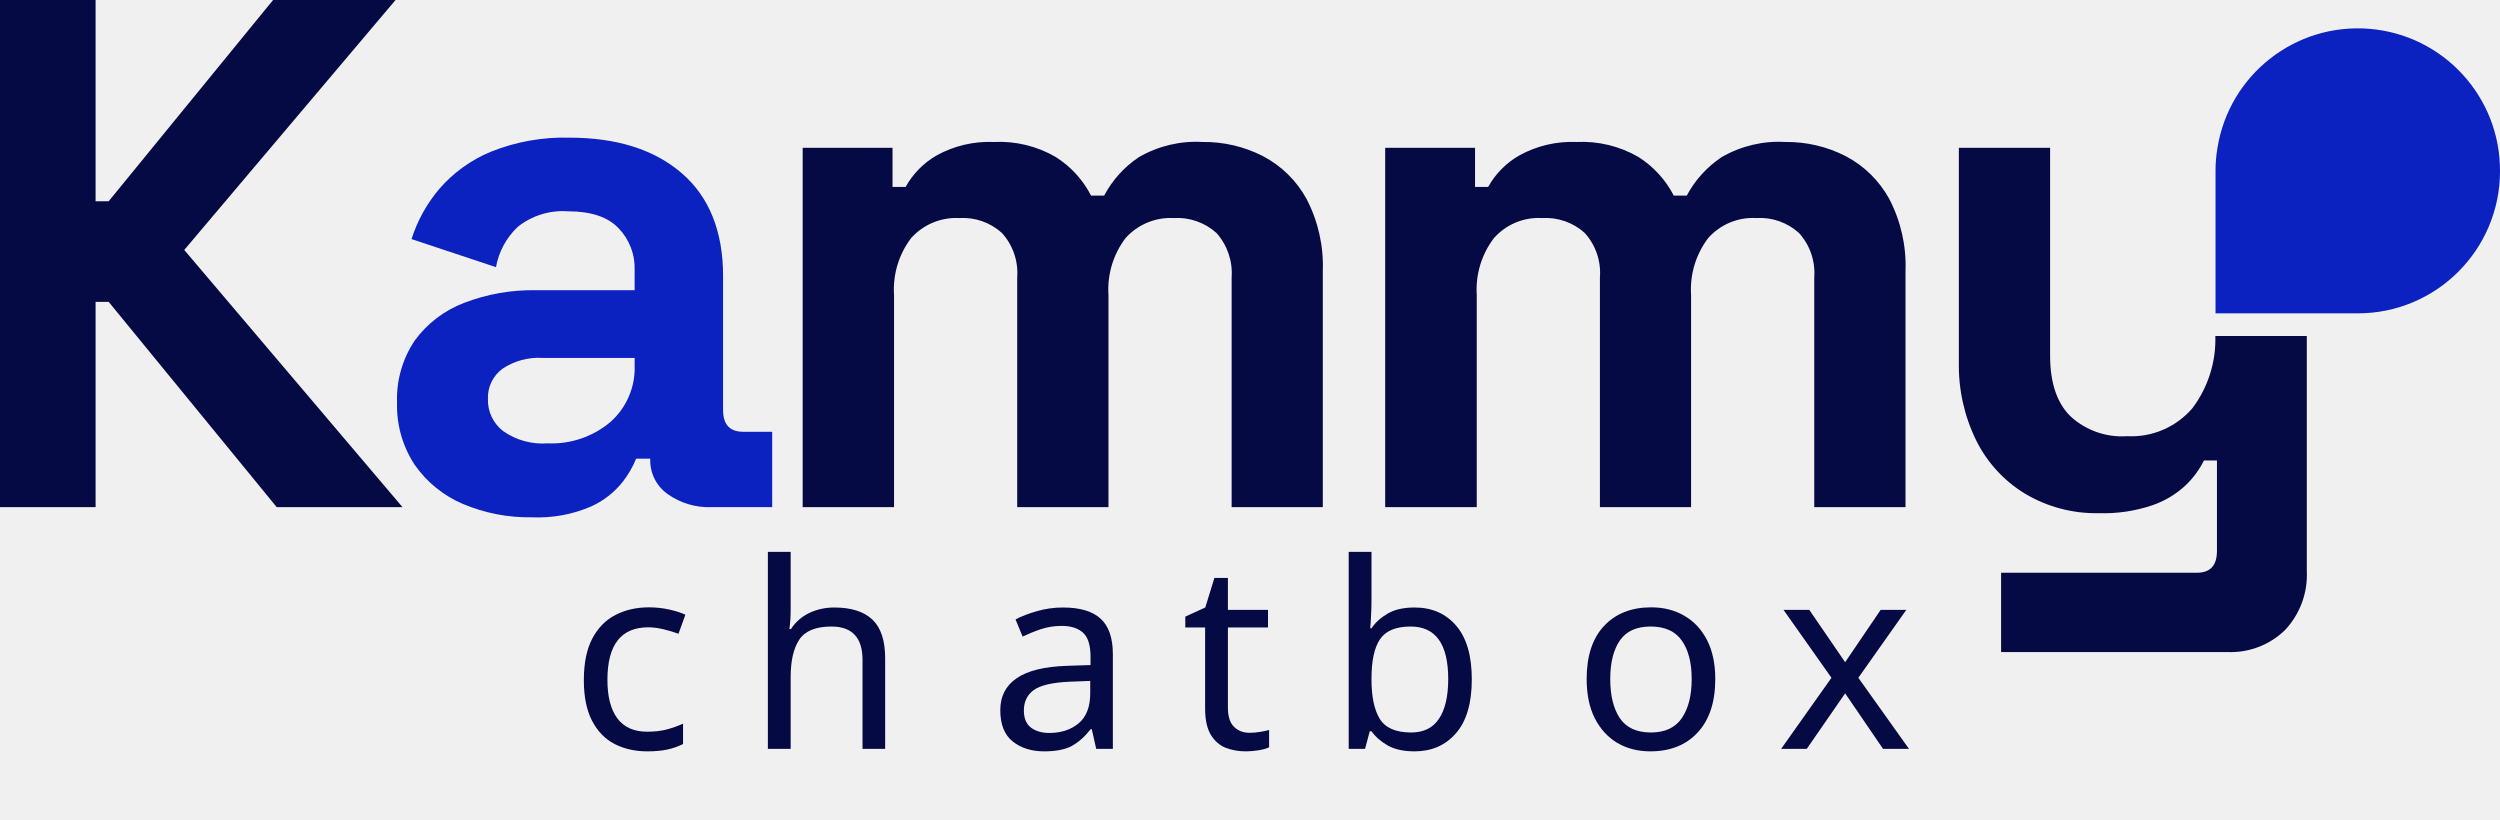
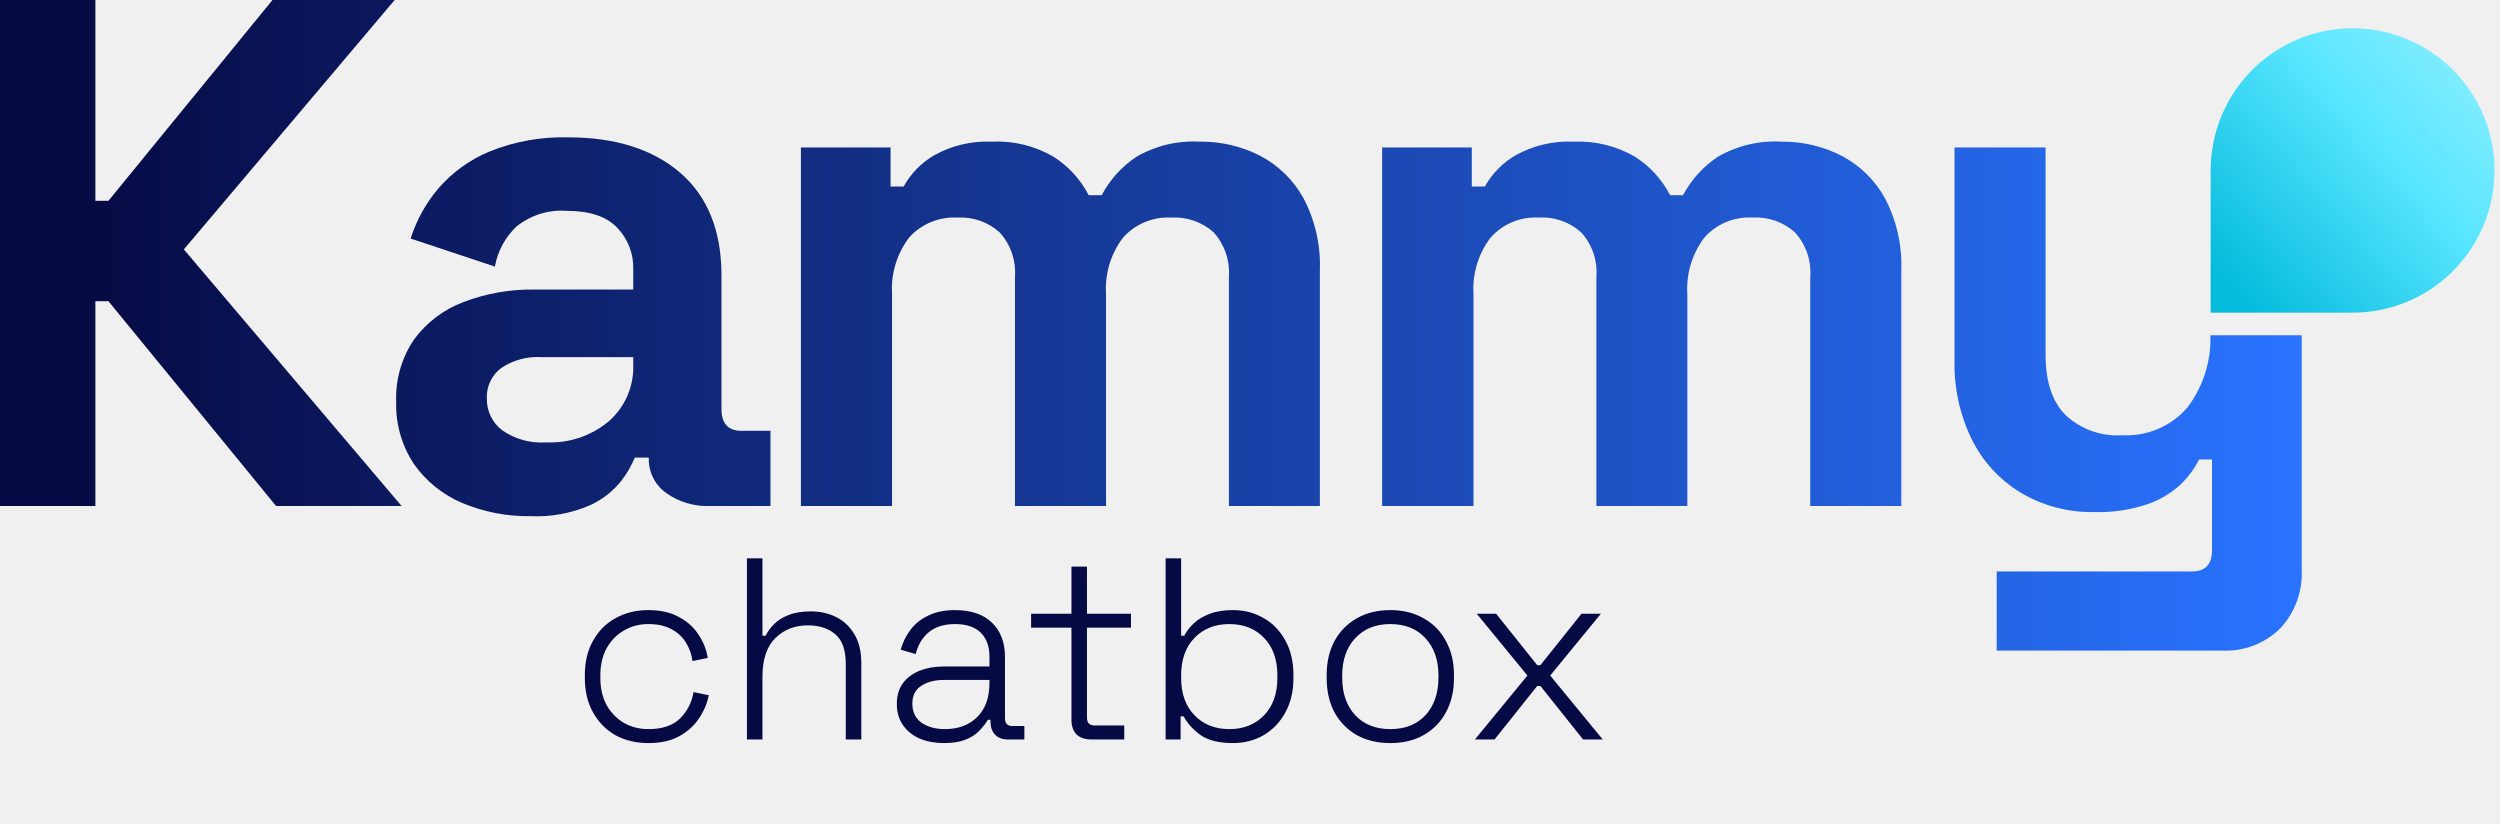
- <svg xmlns="http://www.w3.org/2000/svg" viewBox="0 0 248.45 81.48">
+ <svg xmlns="http://www.w3.org/2000/svg" width="249" height="82" viewBox="0 0 249 82" fill="none">
+   <g clip-path="url(#clip0_85_3)">
+     <path d="M52.85 51.41C50.499 51.448 48.166 50.995 46 50.08C44.07 49.259 42.41 47.911 41.21 46.19C40.004 44.355 39.393 42.194 39.46 40C39.38 37.812 39.997 35.656 41.22 33.84C42.456 32.144 44.158 30.845 46.12 30.1C48.403 29.223 50.834 28.795 53.28 28.84H63.07V26.84C63.096 26.079 62.97 25.321 62.699 24.61C62.427 23.899 62.016 23.25 61.49 22.7C60.43 21.567 58.75 21 56.45 21C54.647 20.867 52.861 21.421 51.45 22.55C50.321 23.618 49.564 25.02 49.29 26.55L40.9 23.76C41.48 21.925 42.422 20.225 43.67 18.76C45.063 17.152 46.813 15.892 48.78 15.08C51.26 14.083 53.918 13.607 56.59 13.68C61.29 13.68 65.02 14.86 67.75 17.21C70.48 19.56 71.86 23 71.86 27.43V40.75C71.86 42.19 72.527 42.91 73.86 42.91H76.74V50.4H70.74C69.173 50.465 67.629 50.008 66.35 49.1C65.801 48.711 65.355 48.193 65.054 47.591C64.752 46.99 64.603 46.323 64.62 45.65V45.58H63.22C62.89 46.388 62.453 47.148 61.92 47.84C61.081 48.915 59.993 49.769 58.75 50.33C56.891 51.132 54.873 51.502 52.85 51.41ZM54.43 44.06C56.699 44.16 58.923 43.403 60.66 41.94C61.456 41.236 62.085 40.364 62.502 39.387C62.919 38.409 63.113 37.352 63.07 36.29V35.57H53.93C52.514 35.482 51.109 35.861 49.93 36.65C49.464 36.995 49.089 37.449 48.838 37.971C48.587 38.494 48.468 39.071 48.49 39.65C48.472 40.263 48.599 40.872 48.861 41.427C49.124 41.981 49.514 42.465 50 42.84C51.291 43.748 52.857 44.179 54.43 44.06Z" fill="url(#paint0_linear_85_3)" />
+     <path d="M0 50.4V0H9.5V20H10.8L27.14 0H39.31L18.31 24.84L40 50.4H27.5L10.8 30H9.5V50.4H0Z" fill="url(#paint1_linear_85_3)" />
+     <path d="M79.77 50.4V14.69H88.7V18.58H90C90.724 17.271 91.793 16.185 93.09 15.44C94.829 14.483 96.797 14.023 98.78 14.11C100.92 14.004 103.045 14.518 104.9 15.59C106.4 16.534 107.62 17.863 108.43 19.44H109.73C110.543 17.898 111.729 16.585 113.18 15.62C115.099 14.505 117.304 13.98 119.52 14.11C121.605 14.083 123.665 14.567 125.52 15.52C127.345 16.478 128.848 17.953 129.84 19.76C130.993 21.969 131.552 24.44 131.46 26.93V50.4H122.4V27.58C122.458 26.778 122.354 25.973 122.095 25.212C121.835 24.451 121.426 23.75 120.89 23.15C120.315 22.634 119.644 22.237 118.914 21.983C118.184 21.729 117.411 21.622 116.64 21.67C115.743 21.623 114.847 21.779 114.018 22.125C113.188 22.471 112.448 22.999 111.85 23.67C110.626 25.289 110.027 27.295 110.16 29.32V50.4H101.09V27.58C101.151 26.777 101.048 25.97 100.787 25.208C100.525 24.447 100.111 23.746 99.57 23.15C98.998 22.633 98.328 22.235 97.6 21.981C96.871 21.727 96.1 21.621 95.33 21.67C94.433 21.623 93.537 21.779 92.707 22.125C91.879 22.471 91.138 22.999 90.54 23.67C89.316 25.289 88.716 27.295 88.85 29.32V50.4H79.77Z" fill="url(#paint2_linear_85_3)" />
+     <path d="M137.66 50.4V14.69H146.59V18.58H147.89C148.619 17.268 149.695 16.182 151 15.44C152.739 14.483 154.707 14.023 156.69 14.11C158.83 14.007 160.954 14.521 162.81 15.59C164.31 16.534 165.53 17.863 166.34 19.44H167.63C168.45 17.9 169.639 16.588 171.09 15.62C173.009 14.505 175.214 13.98 177.43 14.11C179.515 14.084 181.575 14.568 183.43 15.52C185.255 16.478 186.758 17.953 187.75 19.76C188.903 21.969 189.462 24.44 189.37 26.93V50.4H180.3V27.58C180.361 26.777 180.258 25.97 179.997 25.208C179.735 24.447 179.321 23.746 178.78 23.15C178.208 22.633 177.538 22.235 176.81 21.981C176.081 21.727 175.31 21.621 174.54 21.67C173.642 21.619 172.745 21.773 171.915 22.119C171.085 22.465 170.345 22.996 169.75 23.67C168.526 25.289 167.927 27.295 168.06 29.32V50.4H159V27.58C159.063 26.778 158.962 25.971 158.702 25.209C158.443 24.447 158.03 23.747 157.49 23.15C156.916 22.633 156.244 22.235 155.514 21.981C154.785 21.727 154.011 21.621 153.24 21.67C152.344 21.62 151.448 21.774 150.62 22.12C149.792 22.467 149.053 22.997 148.46 23.67C147.233 25.288 146.629 27.294 146.76 29.32V50.4H137.66Z" fill="url(#paint3_linear_85_3)" />
+     <path d="M220.16 33.39C220.239 35.978 219.431 38.515 217.87 40.58C217.073 41.506 216.075 42.237 214.951 42.717C213.828 43.197 212.61 43.414 211.39 43.35C210.362 43.42 209.33 43.279 208.358 42.935C207.386 42.591 206.495 42.051 205.74 41.35C204.407 40.017 203.74 38.017 203.74 35.35V14.69H194.67V36C194.619 38.694 195.212 41.361 196.4 43.78C197.486 45.969 199.171 47.803 201.26 49.07C203.475 50.386 206.014 51.054 208.59 51C210.396 51.057 212.198 50.789 213.91 50.21C215.146 49.786 216.277 49.104 217.23 48.21C217.965 47.501 218.573 46.673 219.03 45.76H220.32V54.76C220.32 56.2 219.653 56.92 218.32 56.92H198.87V64.8H221.33C222.389 64.849 223.447 64.68 224.438 64.304C225.429 63.927 226.331 63.35 227.09 62.61C227.826 61.827 228.396 60.903 228.767 59.895C229.139 58.886 229.303 57.813 229.25 56.74V33.39H220.16Z" fill="url(#paint4_linear_85_3)" />
+     <path d="M248.45 17C248.451 18.856 248.087 20.695 247.377 22.41C246.668 24.126 245.627 25.685 244.315 26.998C243.003 28.311 241.445 29.353 239.73 30.064C238.015 30.774 236.176 31.14 234.32 31.14H220.18V17C220.177 16.229 220.241 15.46 220.37 14.7C220.936 11.188 222.805 8.019 225.605 5.826C228.405 3.632 231.929 2.574 235.474 2.865C239.019 3.155 242.324 4.772 244.729 7.392C247.134 10.012 248.463 13.443 248.45 17Z" fill="url(#paint5_linear_85_3)" />
+     <path d="M64.589 74.011C63.369 74.011 62.278 73.753 61.316 73.238C60.371 72.705 59.624 71.949 59.074 70.97C58.524 69.991 58.249 68.84 58.249 67.517V67.259C58.249 65.919 58.524 64.768 59.074 63.806C59.624 62.827 60.371 62.079 61.316 61.564C62.278 61.031 63.369 60.765 64.589 60.765C65.791 60.765 66.805 60.997 67.63 61.461C68.471 61.907 69.124 62.5 69.588 63.239C70.069 63.961 70.37 64.725 70.49 65.532L68.97 65.842C68.884 65.172 68.669 64.562 68.325 64.012C67.982 63.445 67.501 62.998 66.882 62.672C66.264 62.328 65.499 62.157 64.589 62.157C63.678 62.157 62.862 62.371 62.141 62.801C61.419 63.213 60.843 63.806 60.414 64.579C60.002 65.335 59.795 66.237 59.795 67.285V67.491C59.795 68.539 60.002 69.45 60.414 70.223C60.843 70.978 61.419 71.571 62.141 72.001C62.862 72.413 63.678 72.619 64.589 72.619C65.963 72.619 67.011 72.267 67.733 71.563C68.454 70.841 68.901 69.965 69.073 68.934L70.593 69.243C70.439 70.051 70.112 70.824 69.614 71.563C69.133 72.284 68.471 72.877 67.63 73.341C66.805 73.787 65.791 74.011 64.589 74.011ZM74.395 73.65V55.611H75.941V63.316H76.251C76.457 62.904 76.74 62.517 77.101 62.157C77.479 61.779 77.96 61.478 78.544 61.255C79.145 61.014 79.893 60.894 80.786 60.894C81.697 60.894 82.53 61.083 83.286 61.461C84.042 61.839 84.643 62.406 85.09 63.162C85.554 63.917 85.785 64.871 85.785 66.022V73.65H84.239V66.125C84.239 64.751 83.896 63.772 83.209 63.187C82.521 62.586 81.602 62.285 80.451 62.285C79.163 62.285 78.089 62.706 77.23 63.548C76.371 64.39 75.941 65.67 75.941 67.388V73.65H74.395ZM94.014 74.011C93.138 74.011 92.339 73.865 91.617 73.573C90.913 73.263 90.355 72.817 89.942 72.233C89.53 71.648 89.324 70.944 89.324 70.12C89.324 69.278 89.53 68.582 89.942 68.032C90.355 67.482 90.913 67.07 91.617 66.795C92.322 66.52 93.103 66.383 93.963 66.383H98.549V65.378C98.549 64.364 98.257 63.574 97.673 63.007C97.089 62.44 96.239 62.157 95.122 62.157C94.023 62.157 93.146 62.431 92.494 62.981C91.858 63.514 91.428 64.235 91.205 65.146L89.71 64.708C89.917 63.969 90.243 63.308 90.69 62.724C91.136 62.122 91.729 61.65 92.468 61.306C93.207 60.945 94.091 60.765 95.122 60.765C96.703 60.765 97.922 61.177 98.781 62.002C99.658 62.827 100.096 63.978 100.096 65.455V71.537C100.096 72.052 100.336 72.31 100.817 72.31H102.028V73.65H100.379C99.847 73.65 99.426 73.495 99.117 73.186C98.807 72.86 98.653 72.422 98.653 71.872V71.692H98.395C98.172 72.069 97.879 72.439 97.519 72.8C97.175 73.16 96.72 73.452 96.153 73.676C95.586 73.899 94.873 74.011 94.014 74.011ZM94.117 72.619C95.44 72.619 96.505 72.224 97.313 71.434C98.137 70.626 98.549 69.492 98.549 68.032V67.723H93.988C93.095 67.723 92.348 67.921 91.746 68.316C91.162 68.694 90.87 69.286 90.87 70.094C90.87 70.901 91.171 71.528 91.772 71.975C92.391 72.404 93.172 72.619 94.117 72.619ZM108.727 73.65C108.057 73.65 107.55 73.478 107.207 73.135C106.88 72.791 106.717 72.31 106.717 71.692V62.517H102.697V61.126H106.717V56.436H108.263V61.126H112.644V62.517H108.263V71.485C108.263 72.001 108.521 72.258 109.037 72.258H111.974V73.65H108.727ZM122.795 74.011C121.421 74.011 120.347 73.745 119.574 73.212C118.818 72.662 118.26 72.044 117.899 71.356H117.59V73.65H116.095V55.611H117.641V63.316H117.951C118.174 62.887 118.483 62.483 118.878 62.105C119.291 61.71 119.815 61.392 120.45 61.151C121.103 60.894 121.885 60.765 122.795 60.765C123.929 60.765 124.952 61.031 125.862 61.564C126.773 62.079 127.494 62.827 128.027 63.806C128.559 64.768 128.826 65.91 128.826 67.233V67.543C128.826 68.865 128.551 70.016 128.001 70.996C127.468 71.958 126.747 72.705 125.836 73.238C124.926 73.753 123.912 74.011 122.795 74.011ZM122.435 72.619C123.861 72.619 125.012 72.164 125.888 71.253C126.781 70.343 127.228 69.089 127.228 67.491V67.285C127.228 65.687 126.781 64.433 125.888 63.522C125.012 62.612 123.861 62.157 122.435 62.157C121.026 62.157 119.875 62.612 118.982 63.522C118.088 64.433 117.641 65.687 117.641 67.285V67.491C117.641 69.089 118.088 70.343 118.982 71.253C119.875 72.164 121.026 72.619 122.435 72.619ZM138.476 74.011C137.205 74.011 136.088 73.745 135.126 73.212C134.181 72.662 133.442 71.906 132.91 70.944C132.394 69.965 132.137 68.831 132.137 67.543V67.233C132.137 65.945 132.394 64.82 132.91 63.857C133.442 62.878 134.181 62.122 135.126 61.59C136.088 61.04 137.205 60.765 138.476 60.765C139.747 60.765 140.856 61.04 141.8 61.59C142.763 62.122 143.501 62.878 144.017 63.857C144.549 64.82 144.816 65.945 144.816 67.233V67.543C144.816 68.831 144.549 69.965 144.017 70.944C143.501 71.906 142.763 72.662 141.8 73.212C140.856 73.745 139.747 74.011 138.476 74.011ZM138.476 72.619C139.954 72.619 141.122 72.155 141.981 71.228C142.84 70.283 143.269 69.037 143.269 67.491V67.285C143.269 65.739 142.84 64.502 141.981 63.574C141.122 62.629 139.954 62.157 138.476 62.157C137.016 62.157 135.848 62.629 134.971 63.574C134.112 64.502 133.683 65.739 133.683 67.285V67.491C133.683 69.037 134.112 70.283 134.971 71.228C135.848 72.155 137.016 72.619 138.476 72.619ZM146.901 73.65L152.132 67.285L147.081 61.126H149.014L153.111 66.254H153.421L157.518 61.126H159.451L154.4 67.285L159.631 73.65H157.673L153.421 68.316H153.111L148.859 73.65H146.901Z" fill="#060A44" />
+   </g>
  <defs>
-     <style>.cls-1,.cls-3{fill:#060a44;}.cls-2{fill:#0b21c0;}.cls-3{font-size:25.77px;font-family:SpaceGrotesk-Light, Space Grotesk;font-weight:300;}.cls-4{letter-spacing:0.2em;}.cls-5{letter-spacing:0.17em;}.cls-6{letter-spacing:0.17em;}</style>
+     <linearGradient id="paint0_linear_85_3" x1="0.001" y1="32.404" x2="229.259" y2="32.404" gradientUnits="userSpaceOnUse">
+       <stop offset="0.035" stop-color="#060A44" />
+       <stop offset="1" stop-color="#2973FF" />
+     </linearGradient>
+     <linearGradient id="paint1_linear_85_3" x1="0.001" y1="32.404" x2="229.259" y2="32.404" gradientUnits="userSpaceOnUse">
+       <stop offset="0.035" stop-color="#060A44" />
+       <stop offset="1" stop-color="#2973FF" />
+     </linearGradient>
+     <linearGradient id="paint2_linear_85_3" x1="0.001" y1="32.404" x2="229.259" y2="32.404" gradientUnits="userSpaceOnUse">
+       <stop offset="0.035" stop-color="#060A44" />
+       <stop offset="1" stop-color="#2973FF" />
+     </linearGradient>
+     <linearGradient id="paint3_linear_85_3" x1="0.001" y1="32.404" x2="229.259" y2="32.404" gradientUnits="userSpaceOnUse">
+       <stop offset="0.035" stop-color="#060A44" />
+       <stop offset="1" stop-color="#2973FF" />
+     </linearGradient>
+     <linearGradient id="paint4_linear_85_3" x1="0.001" y1="32.404" x2="229.259" y2="32.404" gradientUnits="userSpaceOnUse">
+       <stop offset="0.035" stop-color="#060A44" />
+       <stop offset="1" stop-color="#2973FF" />
+     </linearGradient>
+     <linearGradient id="paint5_linear_85_3" x1="252" y1="3" x2="223" y2="29" gradientUnits="userSpaceOnUse">
+       <stop stop-color="#9CF1FF" />
+       <stop offset="0.477" stop-color="#58E6FF" />
+       <stop offset="1" stop-color="#06BCDD" />
+     </linearGradient>
+     <clipPath id="clip0_85_3">
+       <rect width="248.45" height="81.48" fill="white" />
+     </clipPath>
  </defs>
-   <g id="Layer_2" data-name="Layer 2">
-     <g id="Layer_1-2" data-name="Layer 1">
-       <path class="cls-1" d="M0,50.4V0H9.5V20h1.3L27.14,0H39.31l-21,24.84L40,50.4H27.5L10.8,30H9.5V50.4Z" />
-       <path class="cls-2" d="M52.85,51.41A16.9,16.9,0,0,1,46,50.08a11.17,11.17,0,0,1-4.79-3.89A10.68,10.68,0,0,1,39.46,40a10.35,10.35,0,0,1,1.76-6.16,10.81,10.81,0,0,1,4.9-3.74,19,19,0,0,1,7.16-1.26h9.79v-2a5.7,5.7,0,0,0-1.58-4.14Q59.9,21,56.45,21a7.16,7.16,0,0,0-5,1.55,7.27,7.27,0,0,0-2.16,4L40.9,23.76a14.42,14.42,0,0,1,2.77-5,13.66,13.66,0,0,1,5.11-3.68,19.51,19.51,0,0,1,7.81-1.4c4.7,0,8.43,1.18,11.16,3.53S71.86,23,71.86,27.43V40.75q0,2.16,2,2.16h2.88V50.4h-6a7.08,7.08,0,0,1-4.39-1.3,4.1,4.1,0,0,1-1.73-3.45v-.07H63.22a9.74,9.74,0,0,1-1.3,2.26,8.41,8.41,0,0,1-3.17,2.49A13.37,13.37,0,0,1,52.85,51.41Zm1.58-7.35a9.05,9.05,0,0,0,6.23-2.12,7.16,7.16,0,0,0,2.41-5.65v-.72H53.93a6.47,6.47,0,0,0-4,1.08,3.56,3.56,0,0,0-1.44,3A3.88,3.88,0,0,0,50,42.84,6.81,6.81,0,0,0,54.43,44.06Z" />
-       <path class="cls-1" d="M79.77,50.4V14.69H88.7v3.89H90a8.19,8.19,0,0,1,3.09-3.14,10.82,10.82,0,0,1,5.69-1.33,11.13,11.13,0,0,1,6.12,1.48,9.89,9.89,0,0,1,3.53,3.85h1.3a10.43,10.43,0,0,1,3.45-3.82,11.31,11.31,0,0,1,6.34-1.51,12.77,12.77,0,0,1,6,1.41,10.49,10.49,0,0,1,4.32,4.24,14.35,14.35,0,0,1,1.62,7.17V50.4H122.4V27.58a6,6,0,0,0-1.51-4.43,5.82,5.82,0,0,0-4.25-1.48,6,6,0,0,0-4.79,2,8.45,8.45,0,0,0-1.69,5.65V50.4h-9.07V27.58a5.92,5.92,0,0,0-1.52-4.43,5.78,5.78,0,0,0-4.24-1.48,6,6,0,0,0-4.79,2,8.45,8.45,0,0,0-1.69,5.65V50.4Z" />
-       <path class="cls-1" d="M137.66,50.4V14.69h8.93v3.89h1.3A8.19,8.19,0,0,1,151,15.44a10.82,10.82,0,0,1,5.69-1.33,11.18,11.18,0,0,1,6.12,1.48,9.89,9.89,0,0,1,3.53,3.85h1.29a10.55,10.55,0,0,1,3.46-3.82,11.31,11.31,0,0,1,6.34-1.51,12.8,12.8,0,0,1,6,1.41,10.49,10.49,0,0,1,4.32,4.24,14.35,14.35,0,0,1,1.62,7.17V50.4h-9.07V27.58a5.92,5.92,0,0,0-1.52-4.43,5.78,5.78,0,0,0-4.24-1.48,5.94,5.94,0,0,0-4.79,2,8.45,8.45,0,0,0-1.69,5.65V50.4H159V27.58a5.91,5.91,0,0,0-1.51-4.43,5.8,5.8,0,0,0-4.25-1.48,5.93,5.93,0,0,0-4.78,2,8.45,8.45,0,0,0-1.7,5.65V50.4Z" />
-       <path class="cls-1" d="M220.16,33.39a11.35,11.35,0,0,1-2.29,7.19,8,8,0,0,1-6.48,2.77,7.55,7.55,0,0,1-5.65-2q-2-2-2-6V14.69h-9.07V36a16.91,16.91,0,0,0,1.73,7.78,12.88,12.88,0,0,0,4.86,5.29A13.78,13.78,0,0,0,208.59,51a15.11,15.11,0,0,0,5.32-.79,9.23,9.23,0,0,0,3.32-2,9,9,0,0,0,1.8-2.45h1.29v9q0,2.16-2,2.16H198.87V64.8h22.46a7.73,7.73,0,0,0,5.76-2.19,8,8,0,0,0,2.16-5.87V33.39Z" />
-       <path class="cls-2" d="M248.45,17a14.13,14.13,0,0,1-14.13,14.14H220.18V17a13.47,13.47,0,0,1,.19-2.3A14.13,14.13,0,0,1,248.45,17Z" />
-       <text class="cls-3" transform="translate(56.6 74.42)">
-         <tspan class="cls-4">ch</tspan>
-         <tspan class="cls-5" x="41.62" y="0">a</tspan>
-         <tspan class="cls-4" x="60.79" y="0">tb</tspan>
-         <tspan class="cls-6" x="99.66" y="0">o</tspan>
-         <tspan x="119.94" y="0">x</tspan>
-       </text>
-     </g>
-   </g>
</svg>
